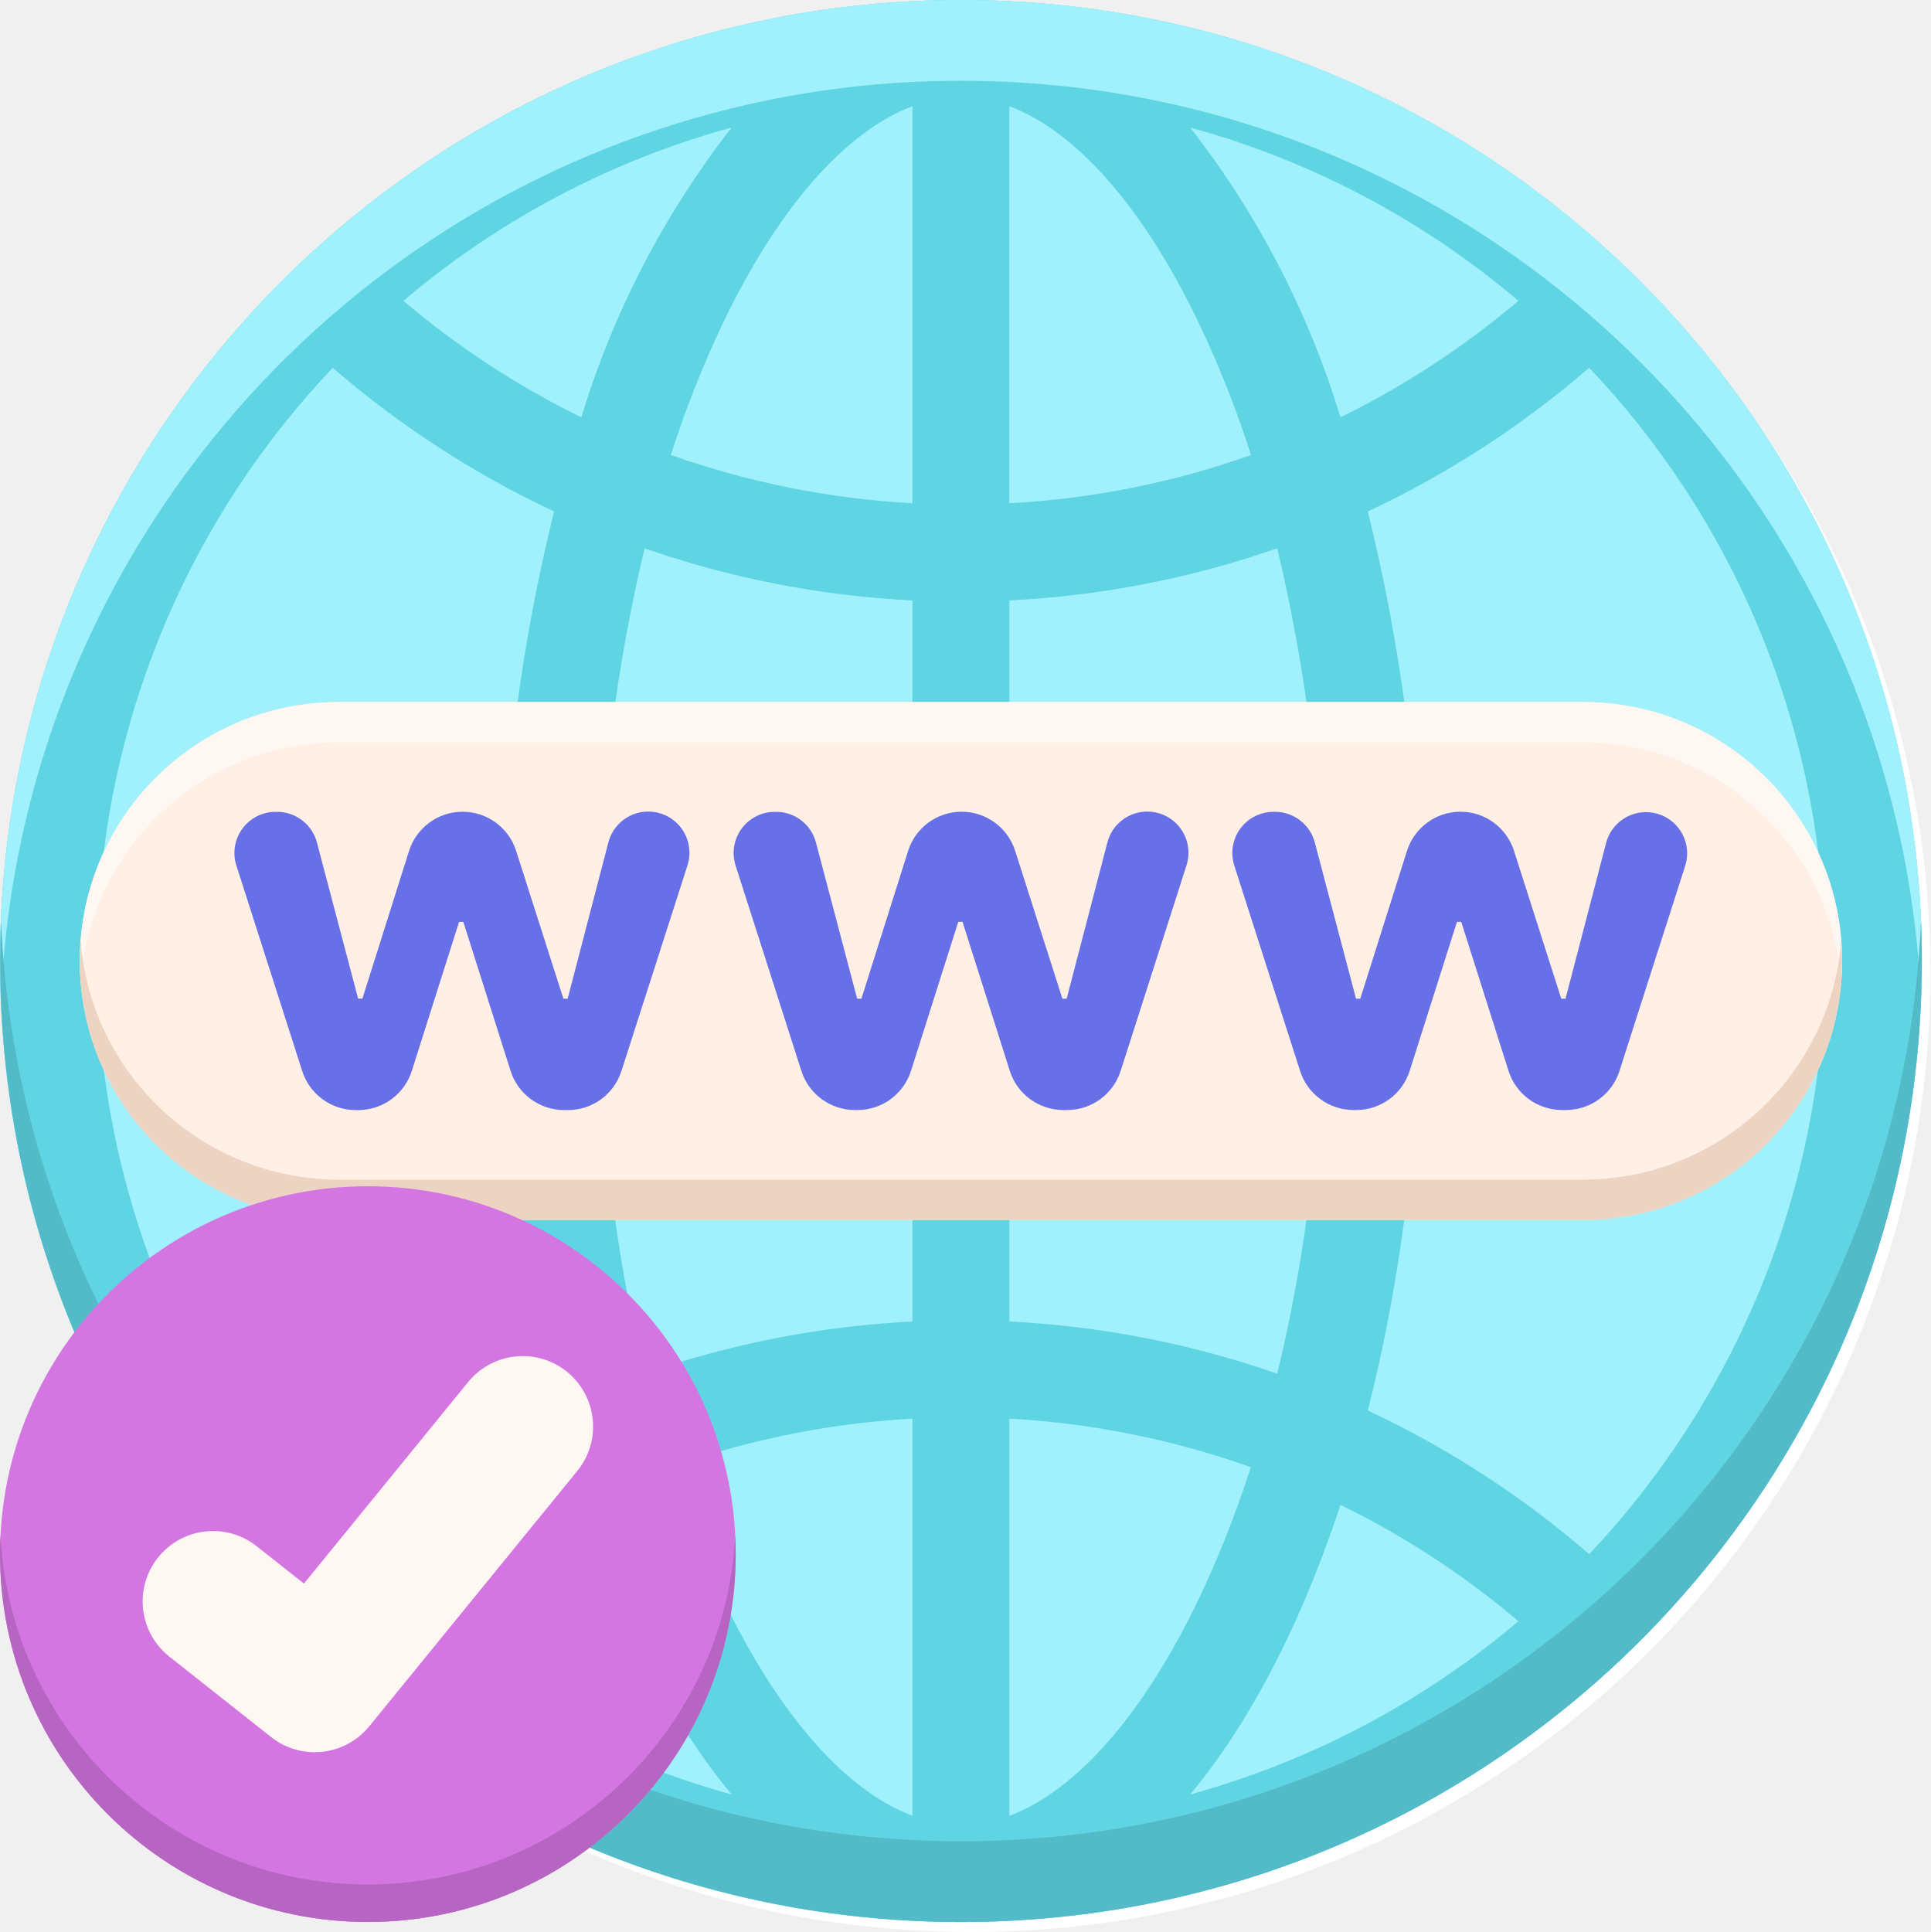
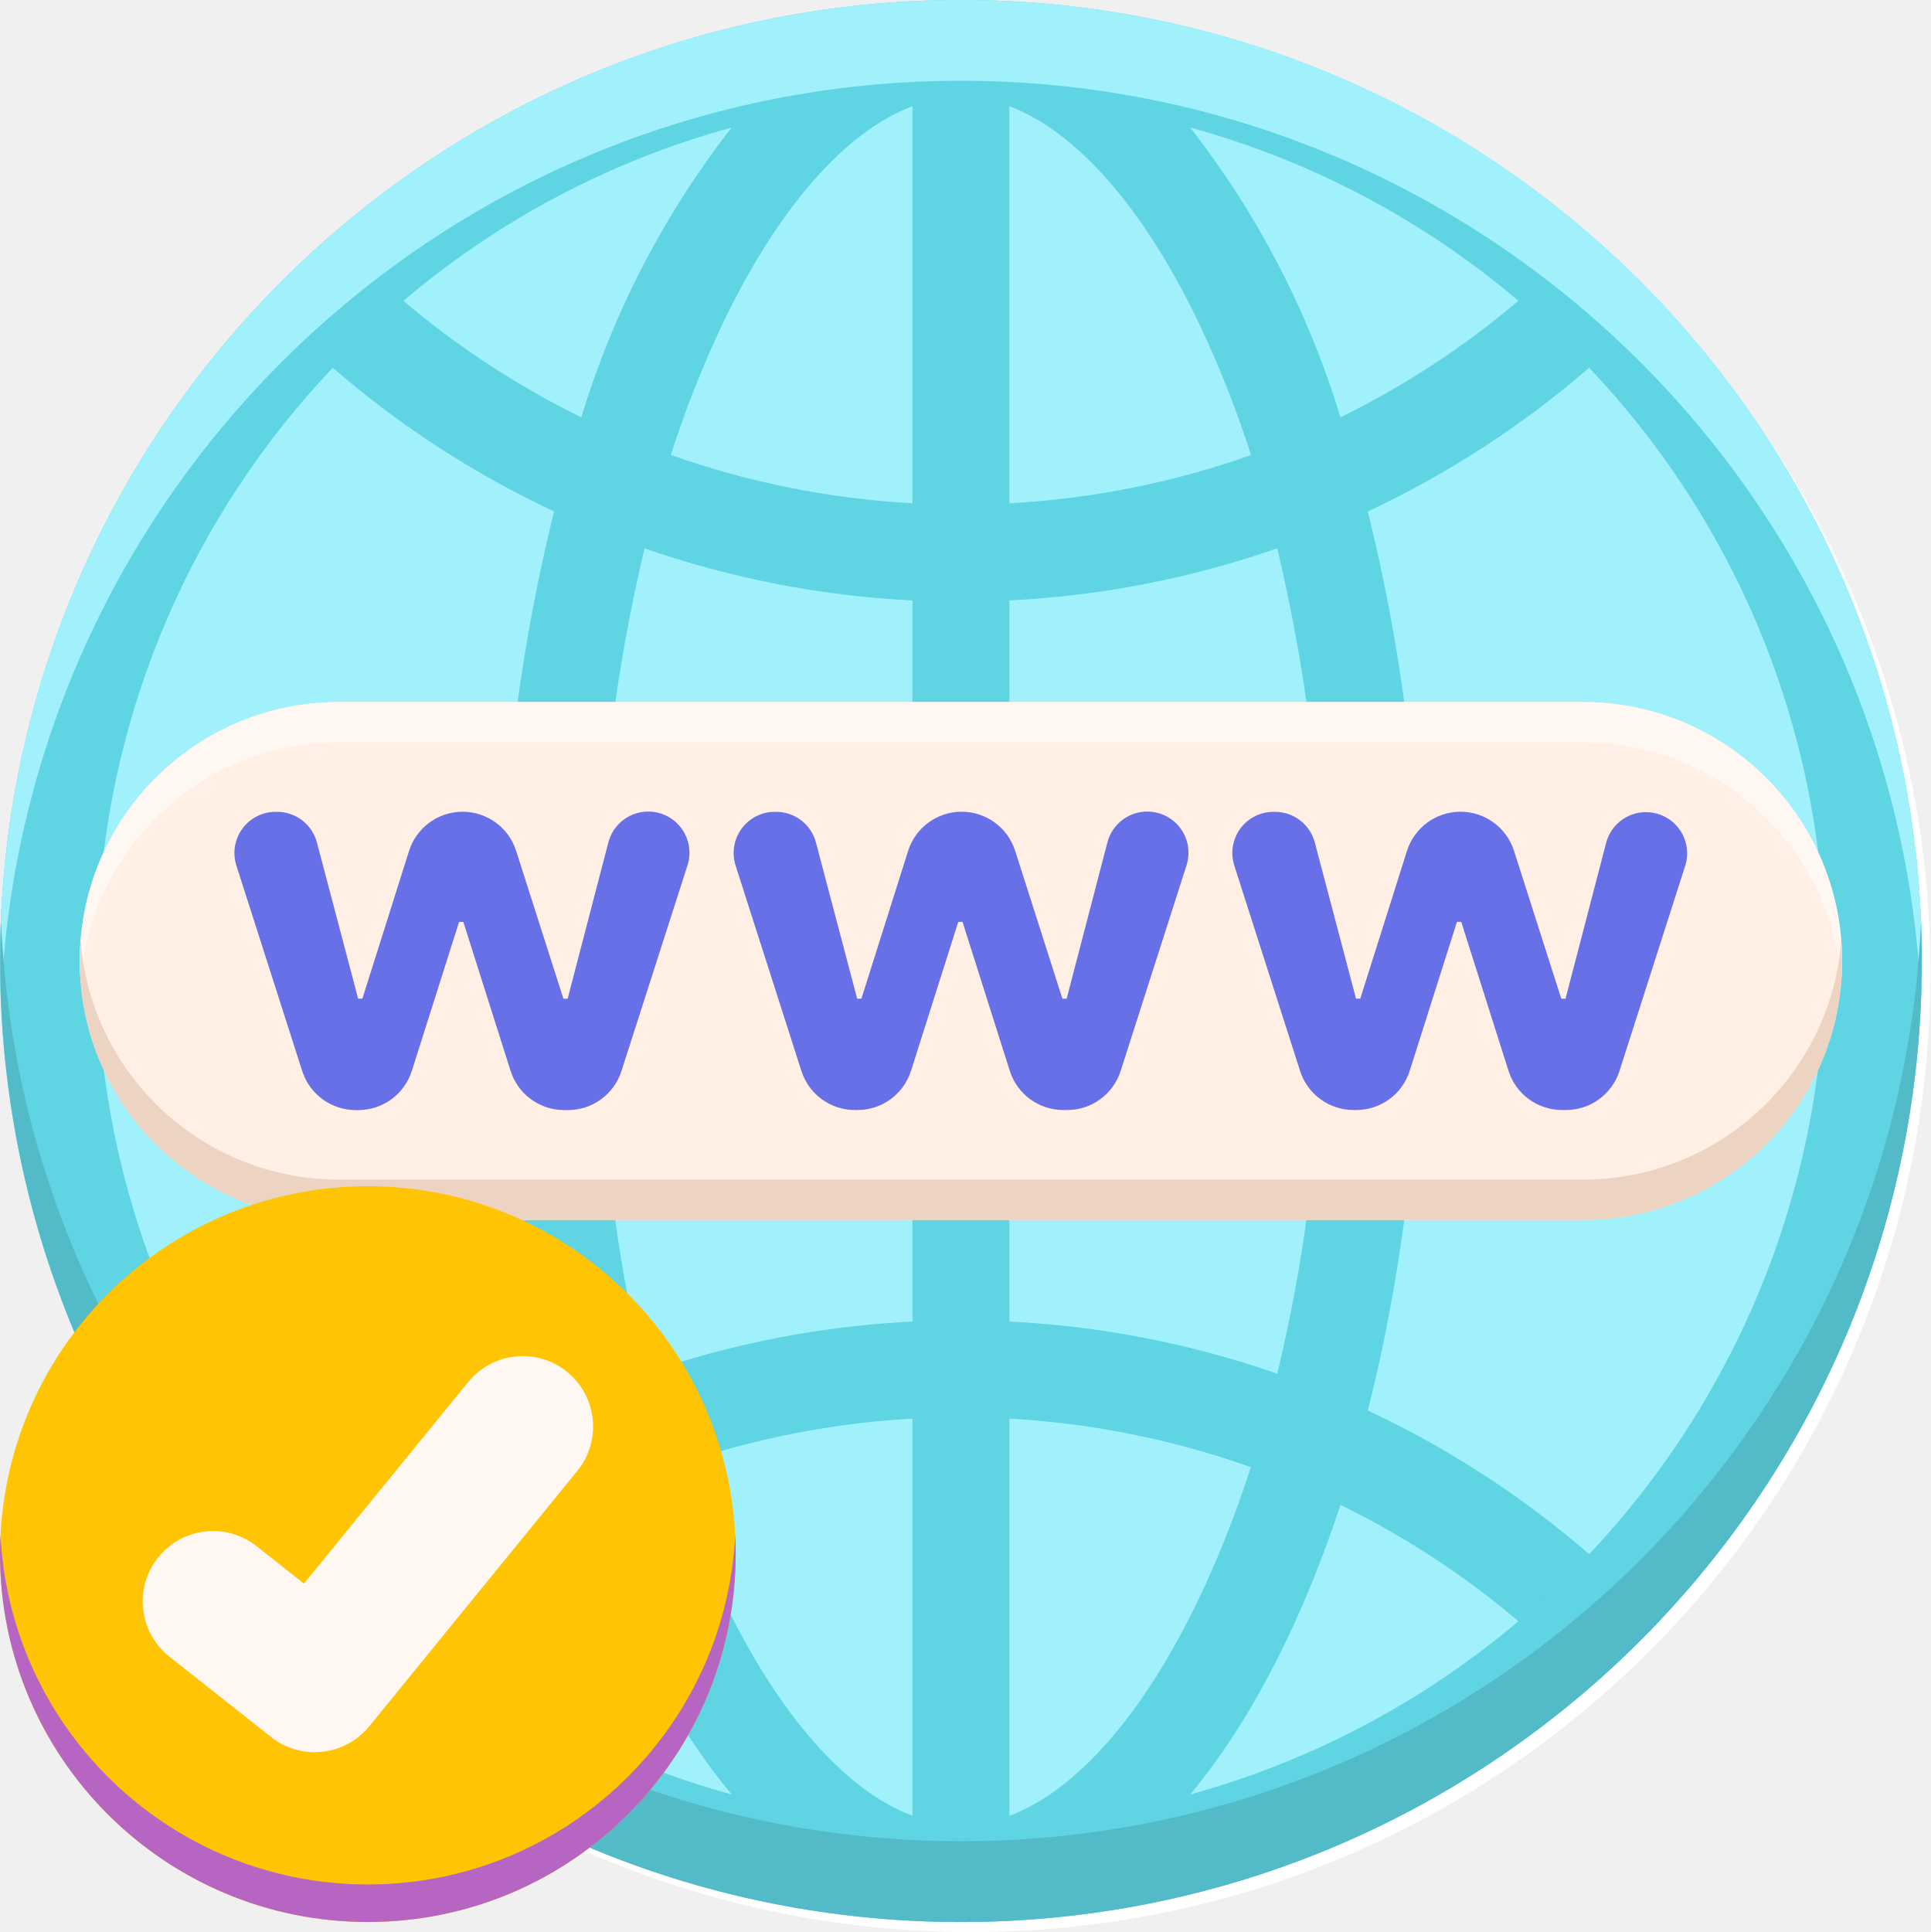
<svg xmlns="http://www.w3.org/2000/svg" width="69.436" height="69.486" viewBox="0 0 69.436 69.486">
  <g id="Grupo_874076" data-name="Grupo 874076" transform="translate(0)">
    <circle id="Elipse_4817" data-name="Elipse 4817" cx="34.5" cy="34.5" r="34.5" transform="translate(0.436 0.486)" fill="#fff" />
    <g id="dominio" transform="translate(0 0)">
      <path id="Trazado_636884" data-name="Trazado 636884" d="M69.127,34.564A34.564,34.564,0,1,1,34.564,0,34.563,34.563,0,0,1,69.127,34.564Zm0,0" transform="translate(0 0)" fill="#a1f1fc" />
      <path id="Trazado_636885" data-name="Trazado 636885" d="M95.1,351.73A34.466,34.466,0,0,0,69.98,362.55a34.69,34.69,0,0,0,2.518,2.409q.306-.324.622-.641a31.079,31.079,0,0,1,43.951,0q.316.316.622.641a34.7,34.7,0,0,0,2.518-2.409A34.466,34.466,0,0,0,95.1,351.73Zm0,0" transform="translate(-60.532 -304.242)" fill="#5fd4e3" />
      <path id="Trazado_636886" data-name="Trazado 636886" d="M69.116,35.438q.011-.436.011-.874t-.011-.874A34.565,34.565,0,0,0,35.438.011Q35,0,34.564,0T33.69.011A34.565,34.565,0,0,0,.011,33.69Q0,34.126,0,34.564t.011.874A34.565,34.565,0,0,0,33.69,69.116q.436.011.874.011t.874-.011A34.564,34.564,0,0,0,69.116,35.438ZM51.1,32.821a65.3,65.3,0,0,0-1.9-14.427,34.6,34.6,0,0,0,7.962-5.167,30.83,30.83,0,0,1,8.433,19.593Zm-47.564,0a30.83,30.83,0,0,1,8.433-19.593,34.613,34.613,0,0,0,7.961,5.167,65.332,65.332,0,0,0-1.9,14.427ZM32.821,18.1a31.016,31.016,0,0,1-8.691-1.738A38.255,38.255,0,0,1,26,11.629c2-4.168,4.409-6.9,6.821-7.81ZM42.81,4.586a30.8,30.8,0,0,1,11.806,6.233,30.931,30.931,0,0,1-6.4,4.19A32.084,32.084,0,0,0,42.81,4.586ZM45,16.366A30.99,30.99,0,0,1,36.306,18.1V3.819c2.411.908,4.824,3.642,6.821,7.81A38.221,38.221,0,0,1,45,16.366ZM20.911,15.01a30.985,30.985,0,0,1-6.4-4.19A30.789,30.789,0,0,1,26.318,4.586,32.072,32.072,0,0,0,20.911,15.01Zm2.274,4.711a34.432,34.432,0,0,0,9.636,1.874V32.821H21.516A62.042,62.042,0,0,1,23.185,19.721Zm9.636,16.586v29C30.409,64.4,28,61.666,26,57.5c-2.712-5.662-4.286-13.132-4.484-21.192Zm3.486,29v-29h11.3c-.2,8.06-1.773,15.53-4.484,21.192C41.13,61.666,38.718,64.4,36.307,65.309Zm0-32.487V21.594a34.432,34.432,0,0,0,9.636-1.874,62.009,62.009,0,0,1,1.669,13.1ZM3.535,36.306H18.029c.287,12.087,3.549,22.541,8.289,28.235A31.115,31.115,0,0,1,3.535,36.306ZM42.81,64.541c4.74-5.695,8-16.147,8.289-28.235H65.593A31.115,31.115,0,0,1,42.81,64.541Zm0,0" transform="translate(0 0)" fill="#5fd4e3" />
      <path id="Trazado_636887" data-name="Trazado 636887" d="M.032,36.016A34.564,34.564,0,0,1,33.69,2.915q.436-.011.874-.011t.874.011A34.564,34.564,0,0,1,69.1,36.016c.007-.193.016-.385.021-.579q.011-.436.011-.874t-.011-.874A34.565,34.565,0,0,0,35.438.011Q35,0,34.564,0T33.69.011A34.565,34.565,0,0,0,.011,33.69Q0,34.126,0,34.564t.011.874c0,.194.014.386.021.579Zm0,0" transform="translate(0 0)" fill="#a1f1fc" />
      <path id="Trazado_636888" data-name="Trazado 636888" d="M69.1,245.242a34.564,34.564,0,0,1-33.657,33.1q-.436.011-.874.011t-.874-.011a34.564,34.564,0,0,1-33.658-33.1c-.007.193-.016.385-.021.579q-.011.436-.011.874t.011.874A34.564,34.564,0,0,0,33.69,281.247q.436.011.874.011t.874-.011a34.564,34.564,0,0,0,33.679-33.679q.011-.436.011-.874t-.011-.874C69.112,245.627,69.1,245.435,69.1,245.242Zm0,0" transform="translate(0 -212.131)" fill="#53bac7" />
      <path id="Trazado_636889" data-name="Trazado 636889" d="M75.329,205.643H30.567a9.314,9.314,0,0,1,0-18.628H75.329a9.314,9.314,0,1,1,0,18.628Zm0,0" transform="translate(-18.384 -161.766)" fill="#ffefe4" />
      <path id="Trazado_636890" data-name="Trazado 636890" d="M75.329,187.016H30.567a9.314,9.314,0,0,0-9.313,9.314c0,.245.012.486.031.726a9.312,9.312,0,0,1,9.283-8.588H75.329a9.312,9.312,0,0,1,9.283,8.588c.019-.24.031-.482.031-.726A9.314,9.314,0,0,0,75.329,187.016Zm0,0" transform="translate(-18.384 -161.766)" fill="#fff7f2" />
      <path id="Trazado_636891" data-name="Trazado 636891" d="M30.567,260.661H75.329a9.314,9.314,0,0,0,9.314-9.314c0-.245-.013-.486-.031-.726a9.312,9.312,0,0,1-9.283,8.588H30.567a9.312,9.312,0,0,1-9.283-8.588c-.018.24-.031.482-.031.726A9.313,9.313,0,0,0,30.567,260.661Zm0,0" transform="translate(-18.384 -216.784)" fill="#edd4c2" />
      <g id="Grupo_894593" data-name="Grupo 894593" transform="translate(8.436 29.198)">
        <path id="Trazado_636892" data-name="Trazado 636892" d="M63.967,216.258h.047a1.481,1.481,0,0,1,1.433,1.1l1.483,5.62h.153l1.678-5.312a2.021,2.021,0,0,1,3.852-.005l1.7,5.318h.153l1.464-5.616a1.482,1.482,0,1,1,2.845.826L76.4,225.585a2.02,2.02,0,0,1-1.924,1.4h-.135a2.021,2.021,0,0,1-1.927-1.41l-1.7-5.358h-.153l-1.7,5.358a2.02,2.02,0,0,1-1.926,1.41h-.091a2.02,2.02,0,0,1-1.924-1.4l-2.369-7.394A1.481,1.481,0,0,1,63.967,216.258Zm0,0" transform="translate(-62.484 -216.258)" fill="#6770e6" />
        <path id="Trazado_636893" data-name="Trazado 636893" d="M196.9,216.258h.048a1.481,1.481,0,0,1,1.432,1.1l1.483,5.62h.153l1.679-5.312a2.02,2.02,0,0,1,3.851-.005l1.7,5.318h.153l1.464-5.616a1.482,1.482,0,1,1,2.845.826l-2.369,7.394a2.021,2.021,0,0,1-1.925,1.4h-.135a2.02,2.02,0,0,1-1.926-1.41l-1.7-5.358H203.5l-1.7,5.358a2.021,2.021,0,0,1-1.926,1.41h-.091a2.021,2.021,0,0,1-1.924-1.4l-2.369-7.394A1.481,1.481,0,0,1,196.9,216.258Zm0,0" transform="translate(-177.467 -216.258)" fill="#6770e6" />
        <path id="Trazado_636894" data-name="Trazado 636894" d="M329.827,216.258h.047a1.481,1.481,0,0,1,1.432,1.1l1.483,5.62h.153l1.679-5.312a2.02,2.02,0,0,1,3.851-.005l1.7,5.318h.153l1.464-5.616a1.481,1.481,0,1,1,2.844.826l-2.369,7.394a2.021,2.021,0,0,1-1.924,1.4H340.2a2.021,2.021,0,0,1-1.926-1.41l-1.7-5.358h-.154l-1.7,5.358a2.021,2.021,0,0,1-1.926,1.41h-.091a2.02,2.02,0,0,1-1.924-1.4l-2.369-7.394A1.481,1.481,0,0,1,329.827,216.258Zm0,0" transform="translate(-292.449 -216.258)" fill="#6770e6" />
      </g>
-       <path id="Trazado_636895" data-name="Trazado 636895" d="M26.463,329.231A13.231,13.231,0,1,1,13.231,316,13.231,13.231,0,0,1,26.463,329.231Zm0,0" transform="translate(0 -273.335)" fill="#d476e2" />
+       <path id="Trazado_636895" data-name="Trazado 636895" d="M26.463,329.231A13.231,13.231,0,1,1,13.231,316,13.231,13.231,0,0,1,26.463,329.231Zm0,0" transform="translate(0 -273.335)" fill="#ffc403" />
      <path id="Trazado_636896" data-name="Trazado 636896" d="M13.255,421.536A13.232,13.232,0,0,1,.017,408.977c-.012.233-.018.466-.017.7a13.231,13.231,0,0,0,26.463-.047c0-.217-.007-.433-.017-.648A13.232,13.232,0,0,1,13.255,421.536Zm0,0" transform="translate(0 -353.759)" fill="#b665c2" />
      <path id="Trazado_636897" data-name="Trazado 636897" d="M44.187,375.491a2.517,2.517,0,0,1-1.568-.546l-3.656-2.891a2.531,2.531,0,1,1,3.14-3.971l1.7,1.344,5.907-7.25a2.531,2.531,0,1,1,3.924,3.2l-7.482,9.183A2.529,2.529,0,0,1,44.187,375.491Zm0,0" transform="translate(-32.87 -312.472)" fill="#fff7f2" />
    </g>
  </g>
</svg>
